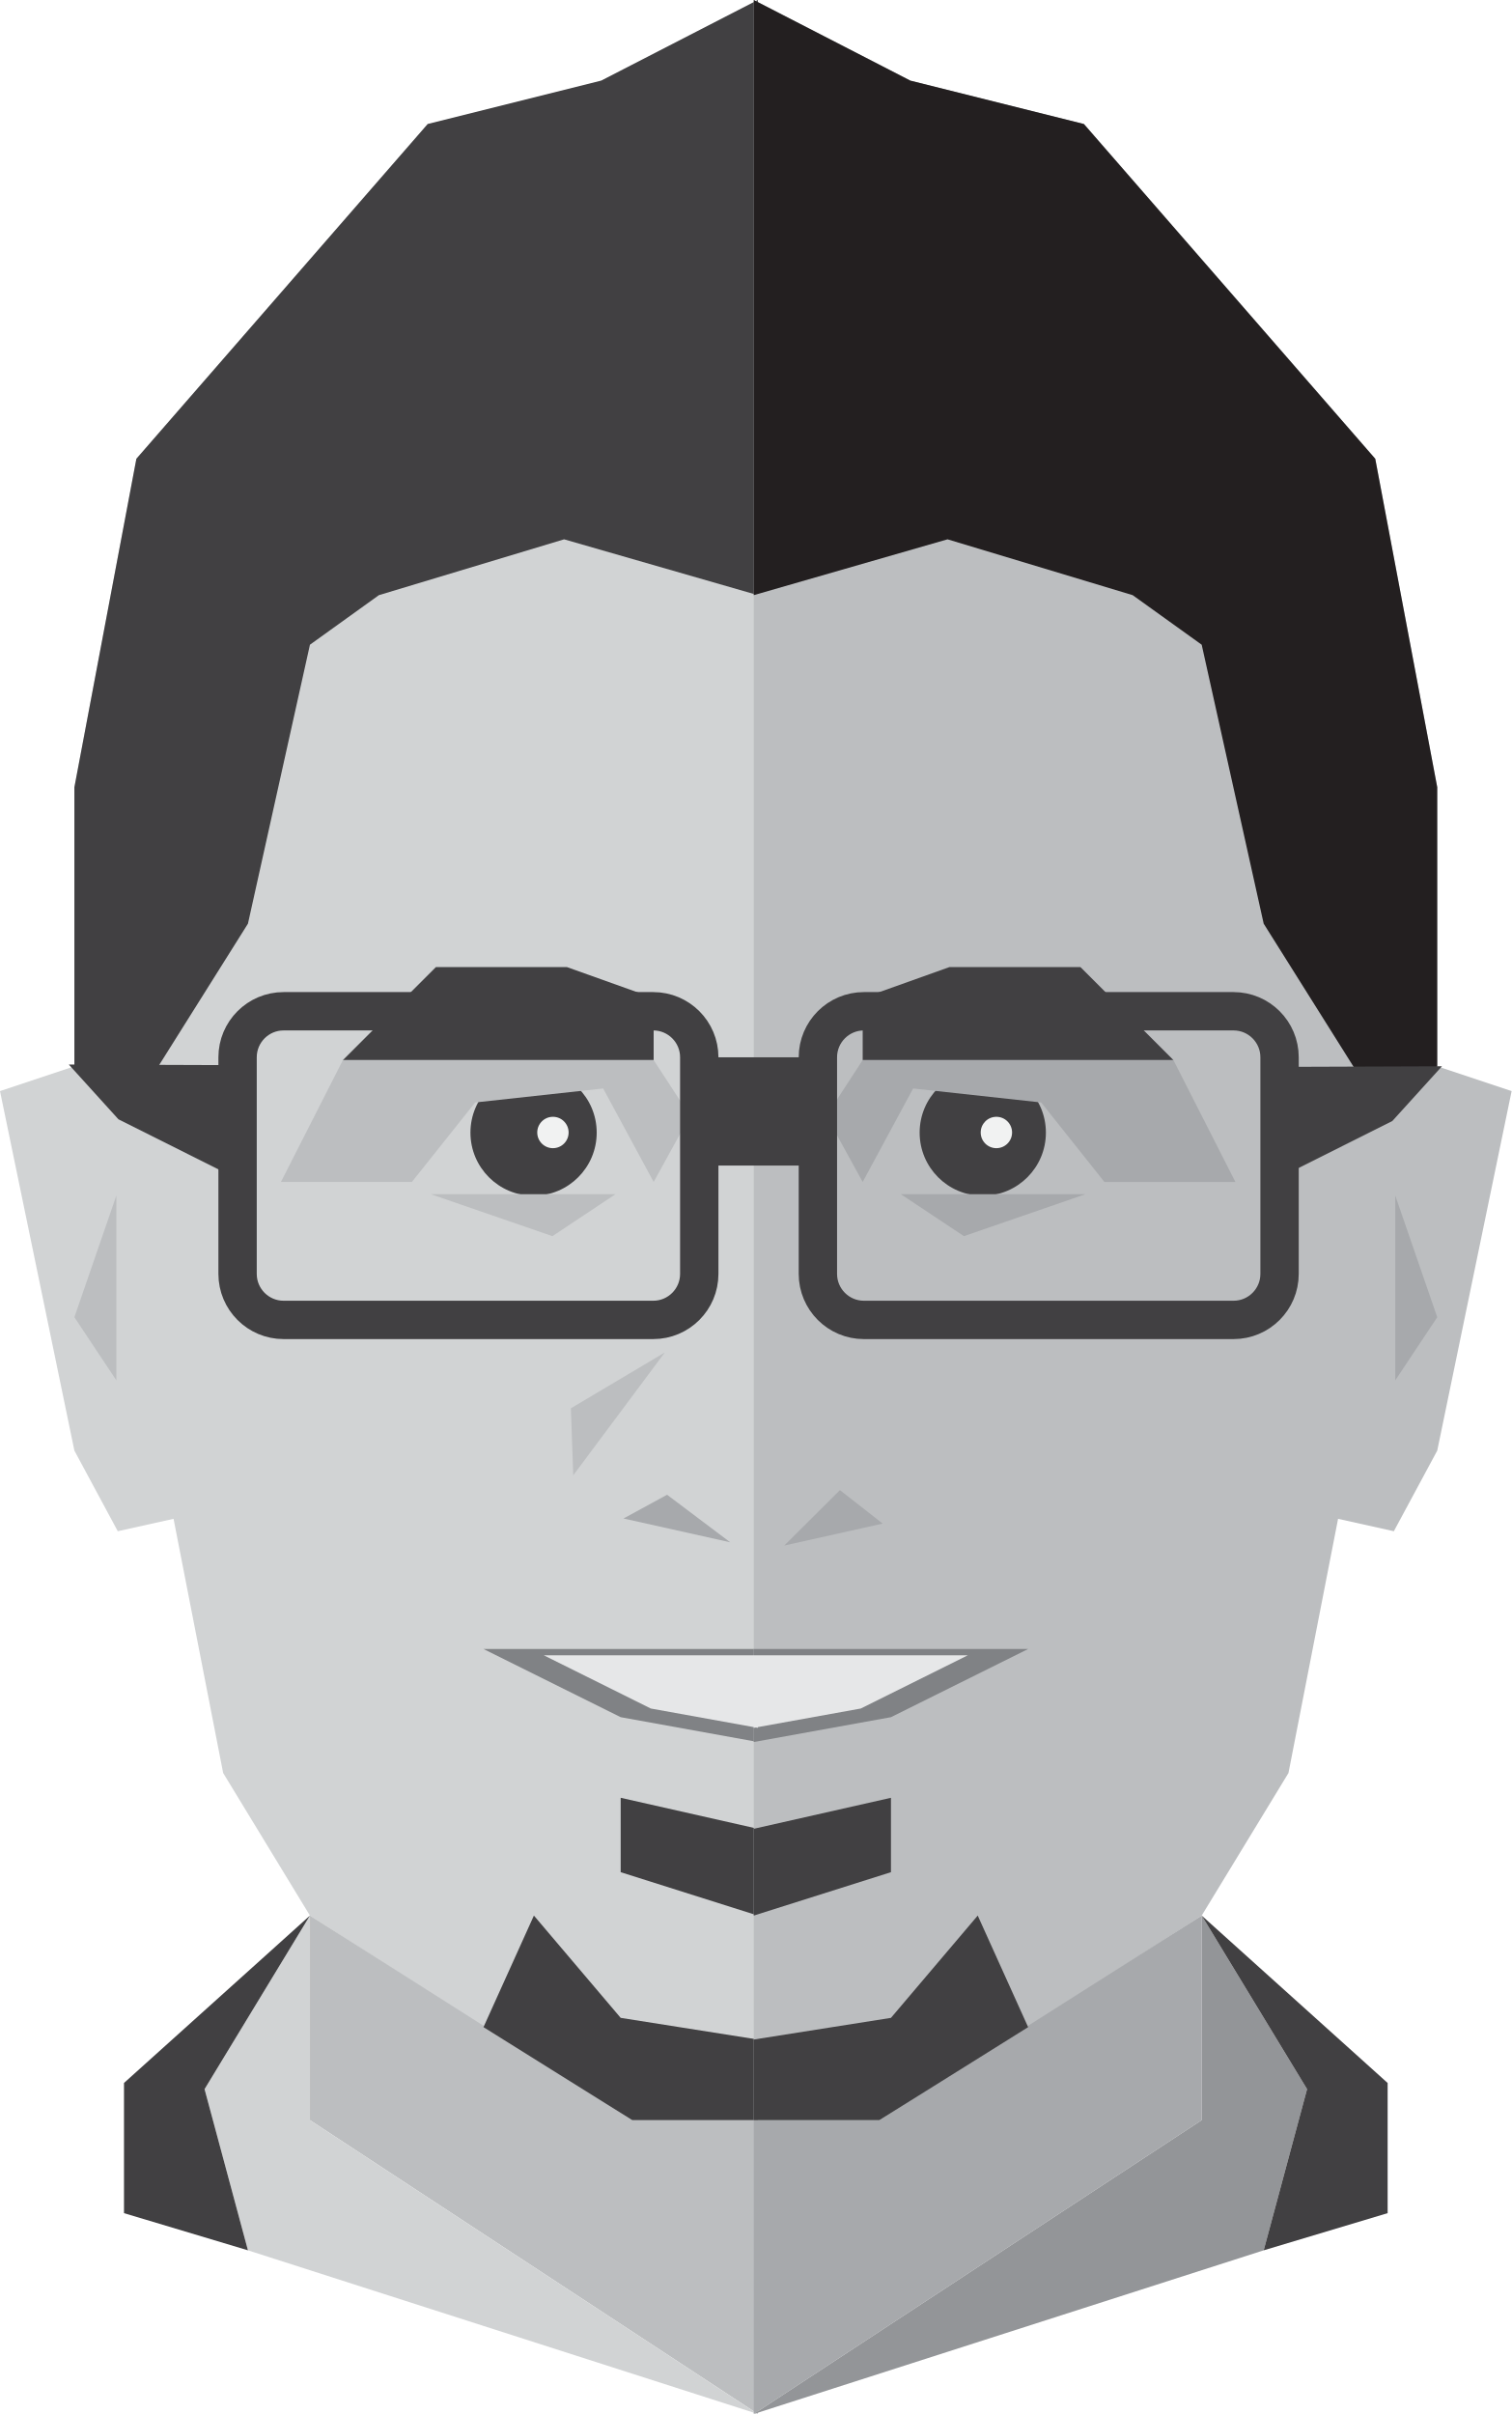
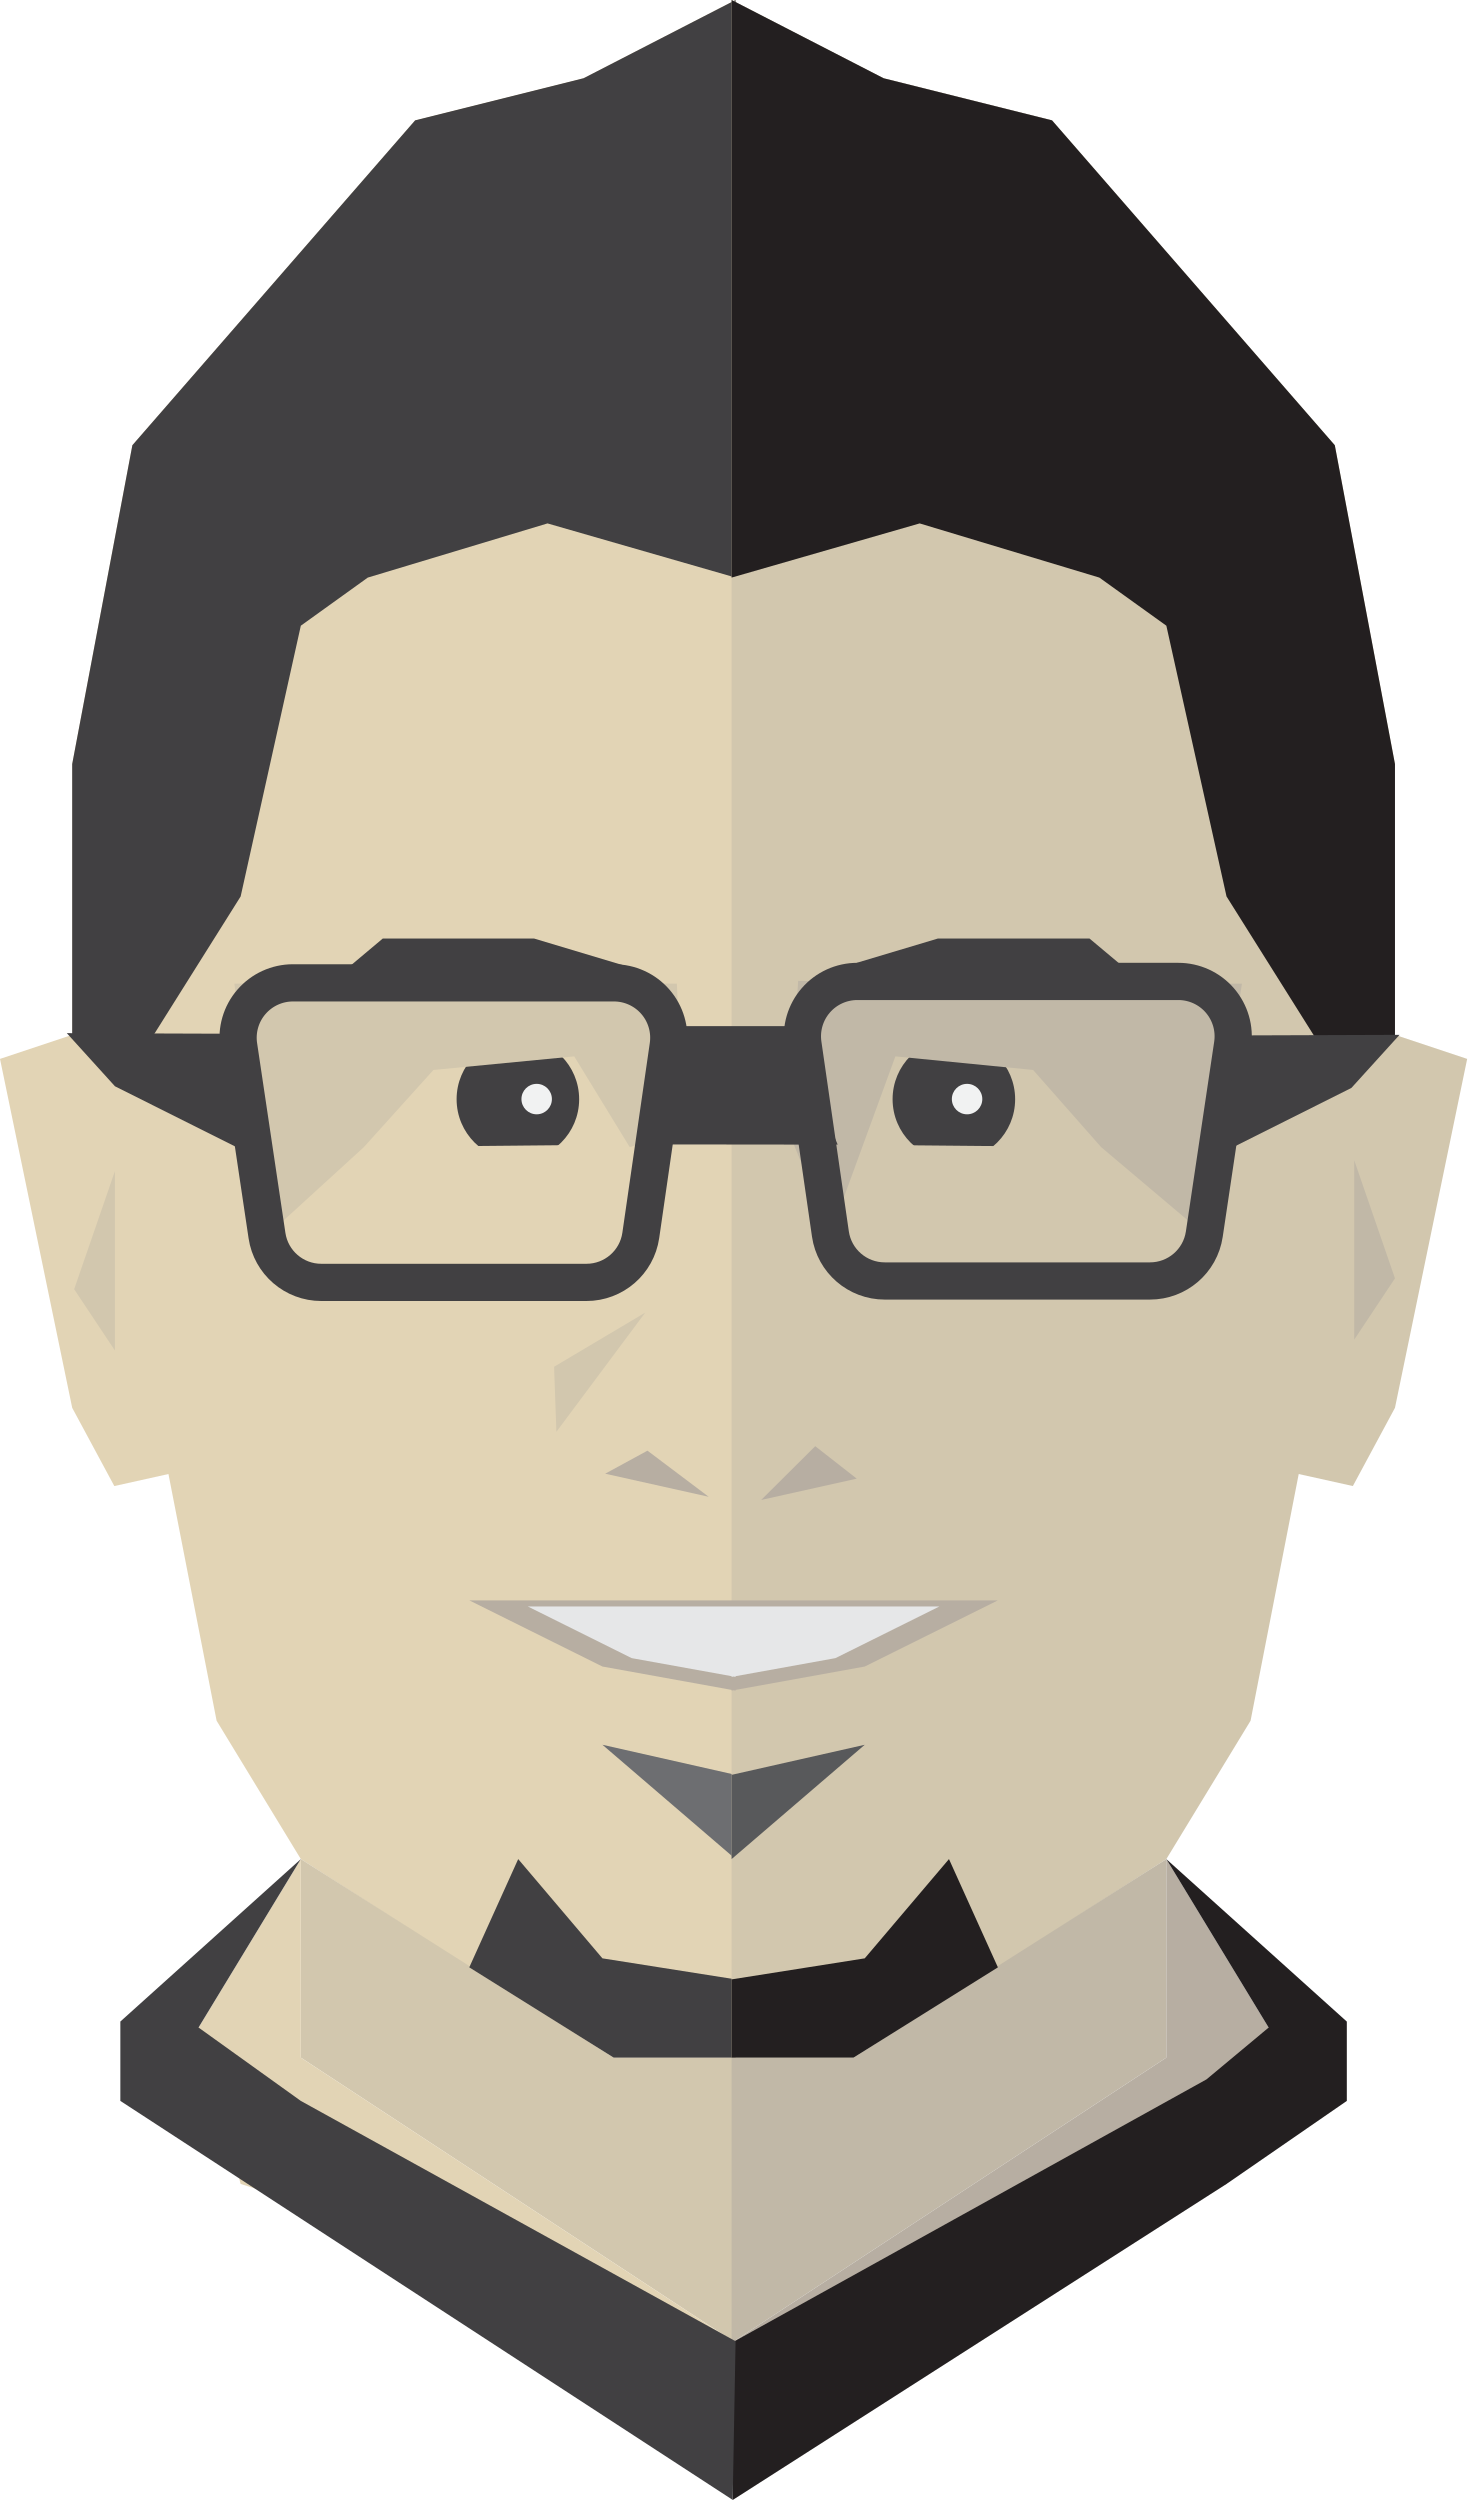
- <svg xmlns="http://www.w3.org/2000/svg" viewBox="0 0 320.87 512.37">
+ <svg xmlns="http://www.w3.org/2000/svg" viewBox="0 0 320.87 546.75">
  <defs>
-     <style>.cls-1{fill:#d1d3d4;}.cls-2{fill:#bcbec0;}.cls-3{fill:#414042;}.cls-4{fill:#808285;}.cls-5{fill:#a7a9ac;}.cls-6{fill:#f1f2f2;}.cls-7{fill:#939598;}.cls-8{fill:#231f20;}.cls-9{fill:#e6e7e8;}.cls-10{fill:none;stroke:#414042;stroke-miterlimit:10;stroke-width:8.14px;}</style>
+     <style>.cls-1{fill:#e2d4b5;}.cls-2{fill:#d2c7ae;}.cls-3{fill:#414042;}.cls-4{fill:#6d6e71;}.cls-5{fill:#b7aea2;}.cls-6{fill:#f1f2f2;}.cls-7{fill:#c1b8a7;}.cls-8{fill:#231f20;}.cls-9{fill:#58595b;}.cls-10{fill:#e6e7e8;}.cls-11{fill:none;stroke:#414042;stroke-miterlimit:10;stroke-width:8.14px;}</style>
  </defs>
  <g id="Layer_2" data-name="Layer 2">
    <g id="Layer_1-2" data-name="Layer 1">
      <polygon class="cls-1" points="15.79 226.32 15.79 167.1 28.95 97.37 90.79 26.32 127.63 17.11 160.87 0 160.87 450 134.21 450 102.63 430.26 65.79 406.58 47.37 376.32 36.84 322.37 25 325 15.79 307.89 0 231.58 15.79 226.32" />
      <polygon class="cls-2" points="65.79 406.58 65.79 450 160.87 512.37 160.87 450 134.21 450 65.79 406.58" />
      <polygon class="cls-1" points="52.63 477.63 43.42 443.42 65.79 406.58 65.79 450 160.87 512.37 52.63 477.63" />
-       <polygon class="cls-3" points="26.32 469.74 52.63 477.63 43.42 443.42 65.79 406.58 26.32 442.11 26.32 469.74" />
      <polygon class="cls-3" points="113.33 406.58 102.63 430.26 134.21 450 160.87 450 160.87 432.89 131.75 428.29 113.33 406.58" />
-       <polygon class="cls-3" points="160.87 388.16 160.87 406.58 131.75 397.37 131.75 381.58 160.87 388.16" />
-       <polygon class="cls-4" points="102.63 350 131.75 364.47 160.87 369.74 160.87 350 131.75 350 102.63 350" />
-       <polygon class="cls-3" points="120.33 205.26 138.75 211.84 138.75 225 72.79 225 92.53 205.26 120.33 205.26" />
+       <polygon class="cls-4" points="160.87 388.16 160.87 406.58 131.75 381.58 131.75 381.58 160.87 388.16" />
+       <polygon class="cls-3" points="116.81 205.26 138.75 211.84 138.75 225 60.21 225 83.71 205.26 116.81 205.26" />
      <polygon class="cls-3" points="160.87 126.32 119.74 114.47 80.43 126.32 65.79 136.84 52.63 196.05 26.32 237.93 15.79 226.32 15.79 167.1 28.95 97.37 90.79 26.32 127.63 17.11 160.87 0 160.87 126.32" />
      <circle class="cls-3" cx="113.26" cy="240.4" r="13.4" />
-       <polygon class="cls-2" points="87.43 250.87 100.86 234 128.03 231.03 138.75 250.87 146.47 236.84 138.75 225 101.74 225 72.79 225 59.63 250.87 87.43 250.87" />
-       <polygon class="cls-2" points="130.66 253.46 91.43 253.46 117.26 262.37 130.66 253.46" />
-       <polygon class="cls-2" points="24.7 292.98 24.7 253.75 15.79 279.58 24.7 292.98" />
+       <polygon class="cls-2" points="79.58 250.87 94.79 234 125.58 231.03 137.72 250.87 149.43 247.39 148.03 215.13 98.76 214.52 51.26 215.13 58.39 270.23 79.58 250.87" />
+       <polygon class="cls-1" points="126.66 250.41 79.58 250.87 112.52 268.33 126.66 250.41" />
+       <polygon class="cls-2" points="25.13 295.36 25.13 256.13 16.22 281.95 25.13 295.36" />
      <polygon class="cls-5" points="132.35 322.3 155 327.35 141.6 317.26 132.35 322.3" />
      <polygon class="cls-2" points="121.68 313.14 141.12 287.06 121.18 298.91 121.68 313.14" />
      <circle class="cls-6" cx="117.37" cy="240.37" r="3.33" />
      <polygon class="cls-2" points="305.08 226.32 305.08 167.1 291.92 97.37 230.08 26.32 193.24 17.11 160 0 160 450 186.66 450 218.24 430.26 255.08 406.58 273.5 376.32 284.03 322.37 295.87 325 305.08 307.89 320.87 231.58 305.08 226.32" />
-       <polygon class="cls-5" points="255.08 406.58 255.08 450 160 512.37 160 450 186.66 450 255.08 406.58" />
-       <polygon class="cls-7" points="268.24 477.63 277.45 443.42 255.08 406.58 255.08 450 160 512.37 268.24 477.63" />
-       <polygon class="cls-3" points="294.55 469.74 268.24 477.63 277.45 443.42 255.08 406.58 294.55 442.11 294.55 469.74" />
-       <polygon class="cls-3" points="207.54 406.58 218.24 430.26 186.66 450 160 450 160 432.89 189.12 428.29 207.54 406.58" />
-       <polygon class="cls-3" points="160 388.16 160 406.58 189.12 397.37 189.12 381.58 160 388.16" />
-       <polygon class="cls-4" points="218.24 350 189.12 364.47 160 369.74 160 350 189.12 350 218.24 350" />
-       <polygon class="cls-3" points="201.54 205.26 183.12 211.84 183.12 225 249.08 225 229.34 205.26 201.54 205.26" />
+       <polygon class="cls-7" points="255.08 406.58 255.08 450 160 512.37 160 450 186.66 450 255.08 406.58" />
+       <polygon class="cls-5" points="268.24 477.63 277.45 443.42 255.08 406.58 255.08 450 160 512.37 268.24 477.63" />
+       <polygon class="cls-8" points="207.54 406.58 218.24 430.26 186.66 450 160 450 160 432.89 189.12 428.29 207.54 406.58" />
+       <polygon class="cls-9" points="160 388.16 160 406.58 189.12 381.58 189.12 381.58 160 388.16" />
+       <polygon class="cls-5" points="218.24 350 189.12 350 160.87 350 160 350 131.75 350 102.63 350 131.75 364.47 160 369.58 160 369.74 160.43 369.66 160.87 369.74 160.87 369.58 189.12 364.47 218.24 350" />
+       <polygon class="cls-3" points="205.1 205.26 183.12 211.84 183.12 225 261.84 225 238.28 205.26 205.1 205.26" />
      <polygon class="cls-8" points="160 126.32 201.13 114.47 240.43 126.32 255.08 136.84 268.24 196.05 294.55 237.93 305.08 226.32 305.08 167.1 291.92 97.37 230.08 26.32 193.24 17.11 160 0 160 126.32" />
      <circle class="cls-3" cx="208.61" cy="240.4" r="13.4" />
-       <polygon class="cls-5" points="234.43 250.87 221.01 234 193.83 231.03 183.12 250.87 175.4 236.84 183.12 225 220.13 225 249.08 225 262.24 250.87 234.43 250.87" />
-       <polygon class="cls-5" points="191.2 253.46 230.43 253.46 204.61 262.37 191.2 253.46" />
-       <polygon class="cls-9" points="205.45 351.33 182.72 351.33 160.87 351.33 160 351.33 138.14 351.33 115.42 351.33 138.14 362.63 160 366.58 160 366.74 160.43 366.66 160.87 366.74 160.87 366.58 182.72 362.63 205.45 351.33" />
-       <polygon class="cls-5" points="296.17 292.98 296.17 253.75 305.08 279.58 296.17 292.98" />
+       <polygon class="cls-7" points="240.81 250.87 225.94 234 195.82 231.03 181.63 269.87 172.42 247.39 174.56 214.52 222.48 215.13 271.61 215.13 263.36 269.92 240.81 250.87" />
+       <polygon class="cls-2" points="195.2 250.44 240.81 250.87 210.07 268.19 195.2 250.44" />
+       <polygon class="cls-10" points="205.45 351.33 182.72 351.33 160.87 351.33 160 351.33 138.14 351.33 115.42 351.33 138.14 362.63 160 366.58 160 366.74 160.43 366.66 160.87 366.74 160.87 366.58 182.72 362.63 205.45 351.33" />
+       <polygon class="cls-7" points="296.17 292.98 296.17 253.75 305.08 279.58 296.17 292.98" />
      <polygon class="cls-5" points="187.37 323.38 166.47 328.04 178.29 316.28 187.37 323.38" />
      <circle class="cls-6" cx="211.5" cy="240.37" r="3.33" />
-       <rect class="cls-10" x="50.43" y="214.64" width="98" height="65.51" rx="9.77" ry="9.77" />
-       <rect class="cls-10" x="173.61" y="214.64" width="98" height="65.51" rx="9.77" ry="9.77" />
-       <rect class="cls-3" x="149.43" y="224.41" width="22.98" height="22.98" />
-       <polygon class="cls-3" points="295.55 237.93 272.61 249.43 272.61 226.44 306.08 226.32 295.55 237.93" />
-       <polygon class="cls-3" points="25.14 237.57 48.08 249.06 48.08 226.07 14.61 225.95 25.14 237.57" />
+       <path class="cls-11" d="M251.49,280.15h-58a12,12,0,0,1-11.88-10.28l-6-41.51a12,12,0,0,1,11.88-13.72h70.21a12,12,0,0,1,11.87,13.77l-6.19,41.51A12,12,0,0,1,251.49,280.15Z" />
+       <polygon class="cls-3" points="183.2 250.33 139.66 250.28 149.43 224.41 172.42 224.41 183.2 250.33" />
+       <polygon class="cls-3" points="295.55 237.93 263.86 253.81 272.61 226.44 306.08 226.32 295.55 237.93" />
+       <polygon class="cls-3" points="25.14 237.57 57.45 253.75 48.08 226.07 14.61 225.95 25.14 237.57" />
+       <path class="cls-11" d="M70.26,280.46h58a12,12,0,0,0,11.88-10.28l6-41.51a12,12,0,0,0-11.88-13.72H64.07A12,12,0,0,0,52.2,228.71l6.19,41.51A12,12,0,0,0,70.26,280.46Z" />
+       <polygon class="cls-8" points="255.08 406.59 277.45 443.43 263.86 454.76 160 512.38 160.24 546.75 268.24 477.63 294.55 459.47 294.55 442.12 255.08 406.59" />
+       <polyline class="cls-3" points="26.32 459.47 80.43 494.74 160.24 546.73 160.87 512.03 65.79 459.47 65.79 459.47 43.42 443.42 65.79 406.58 26.32 442.11" />
    </g>
  </g>
</svg>
